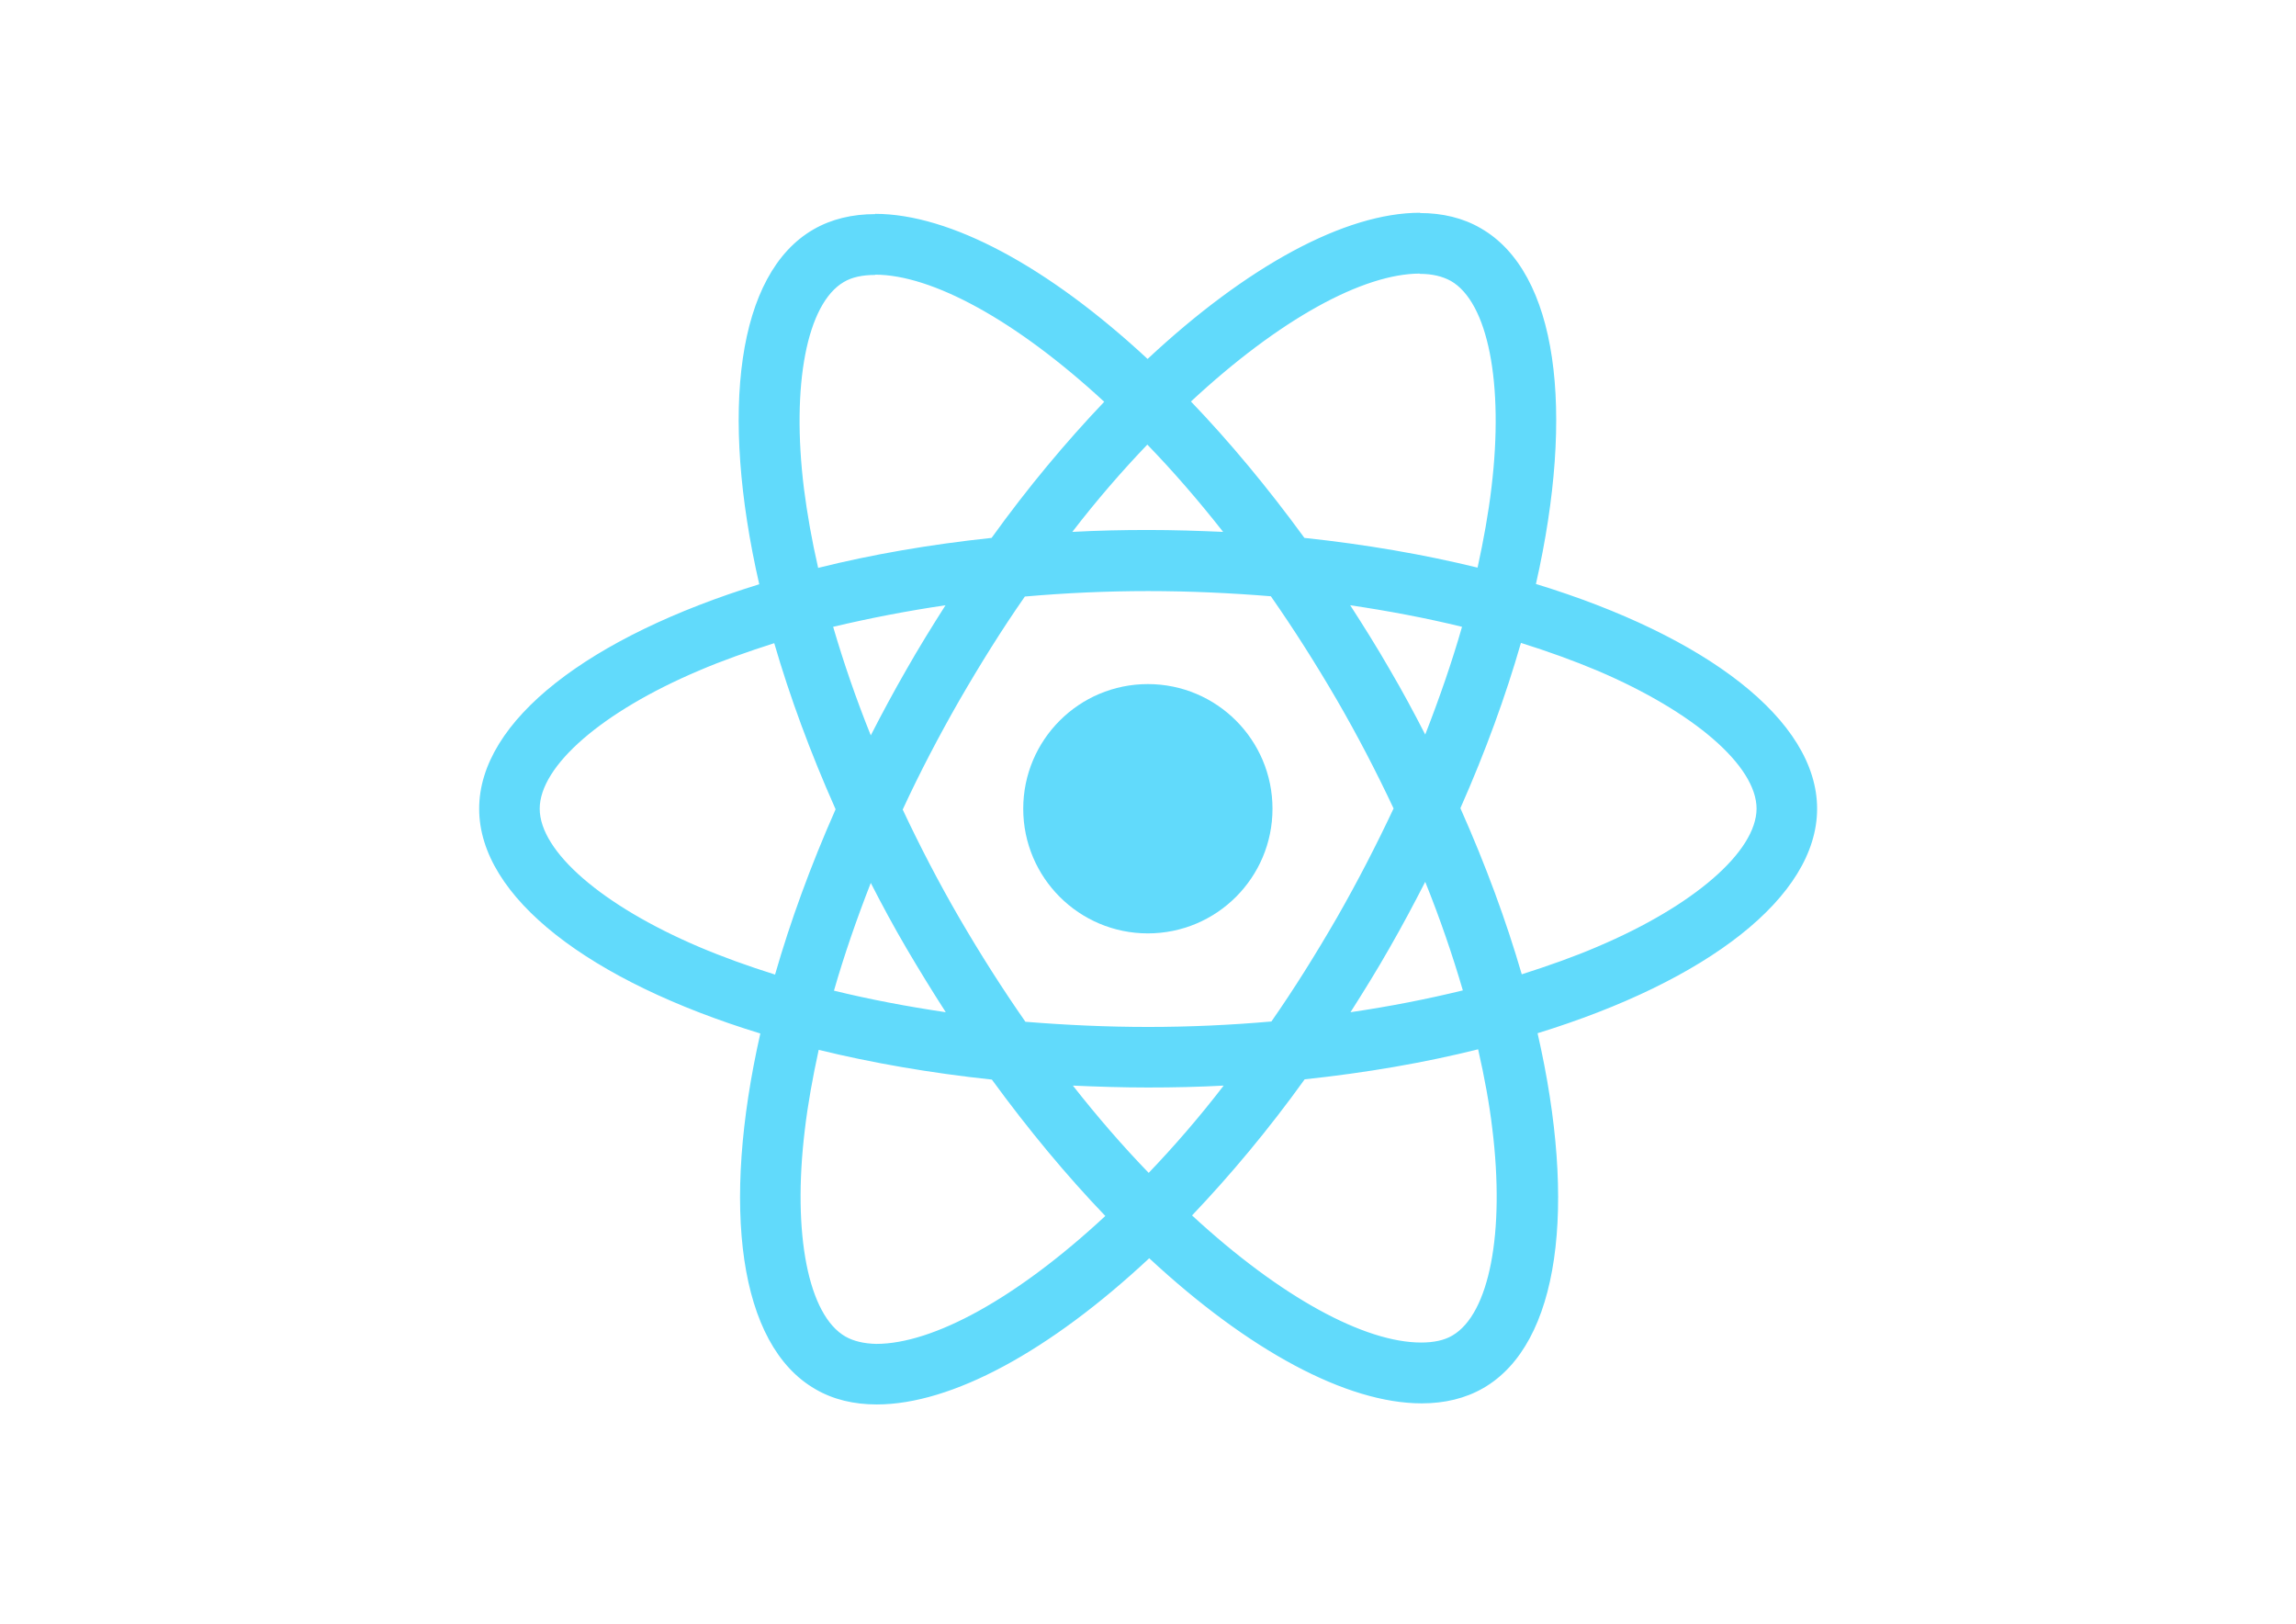
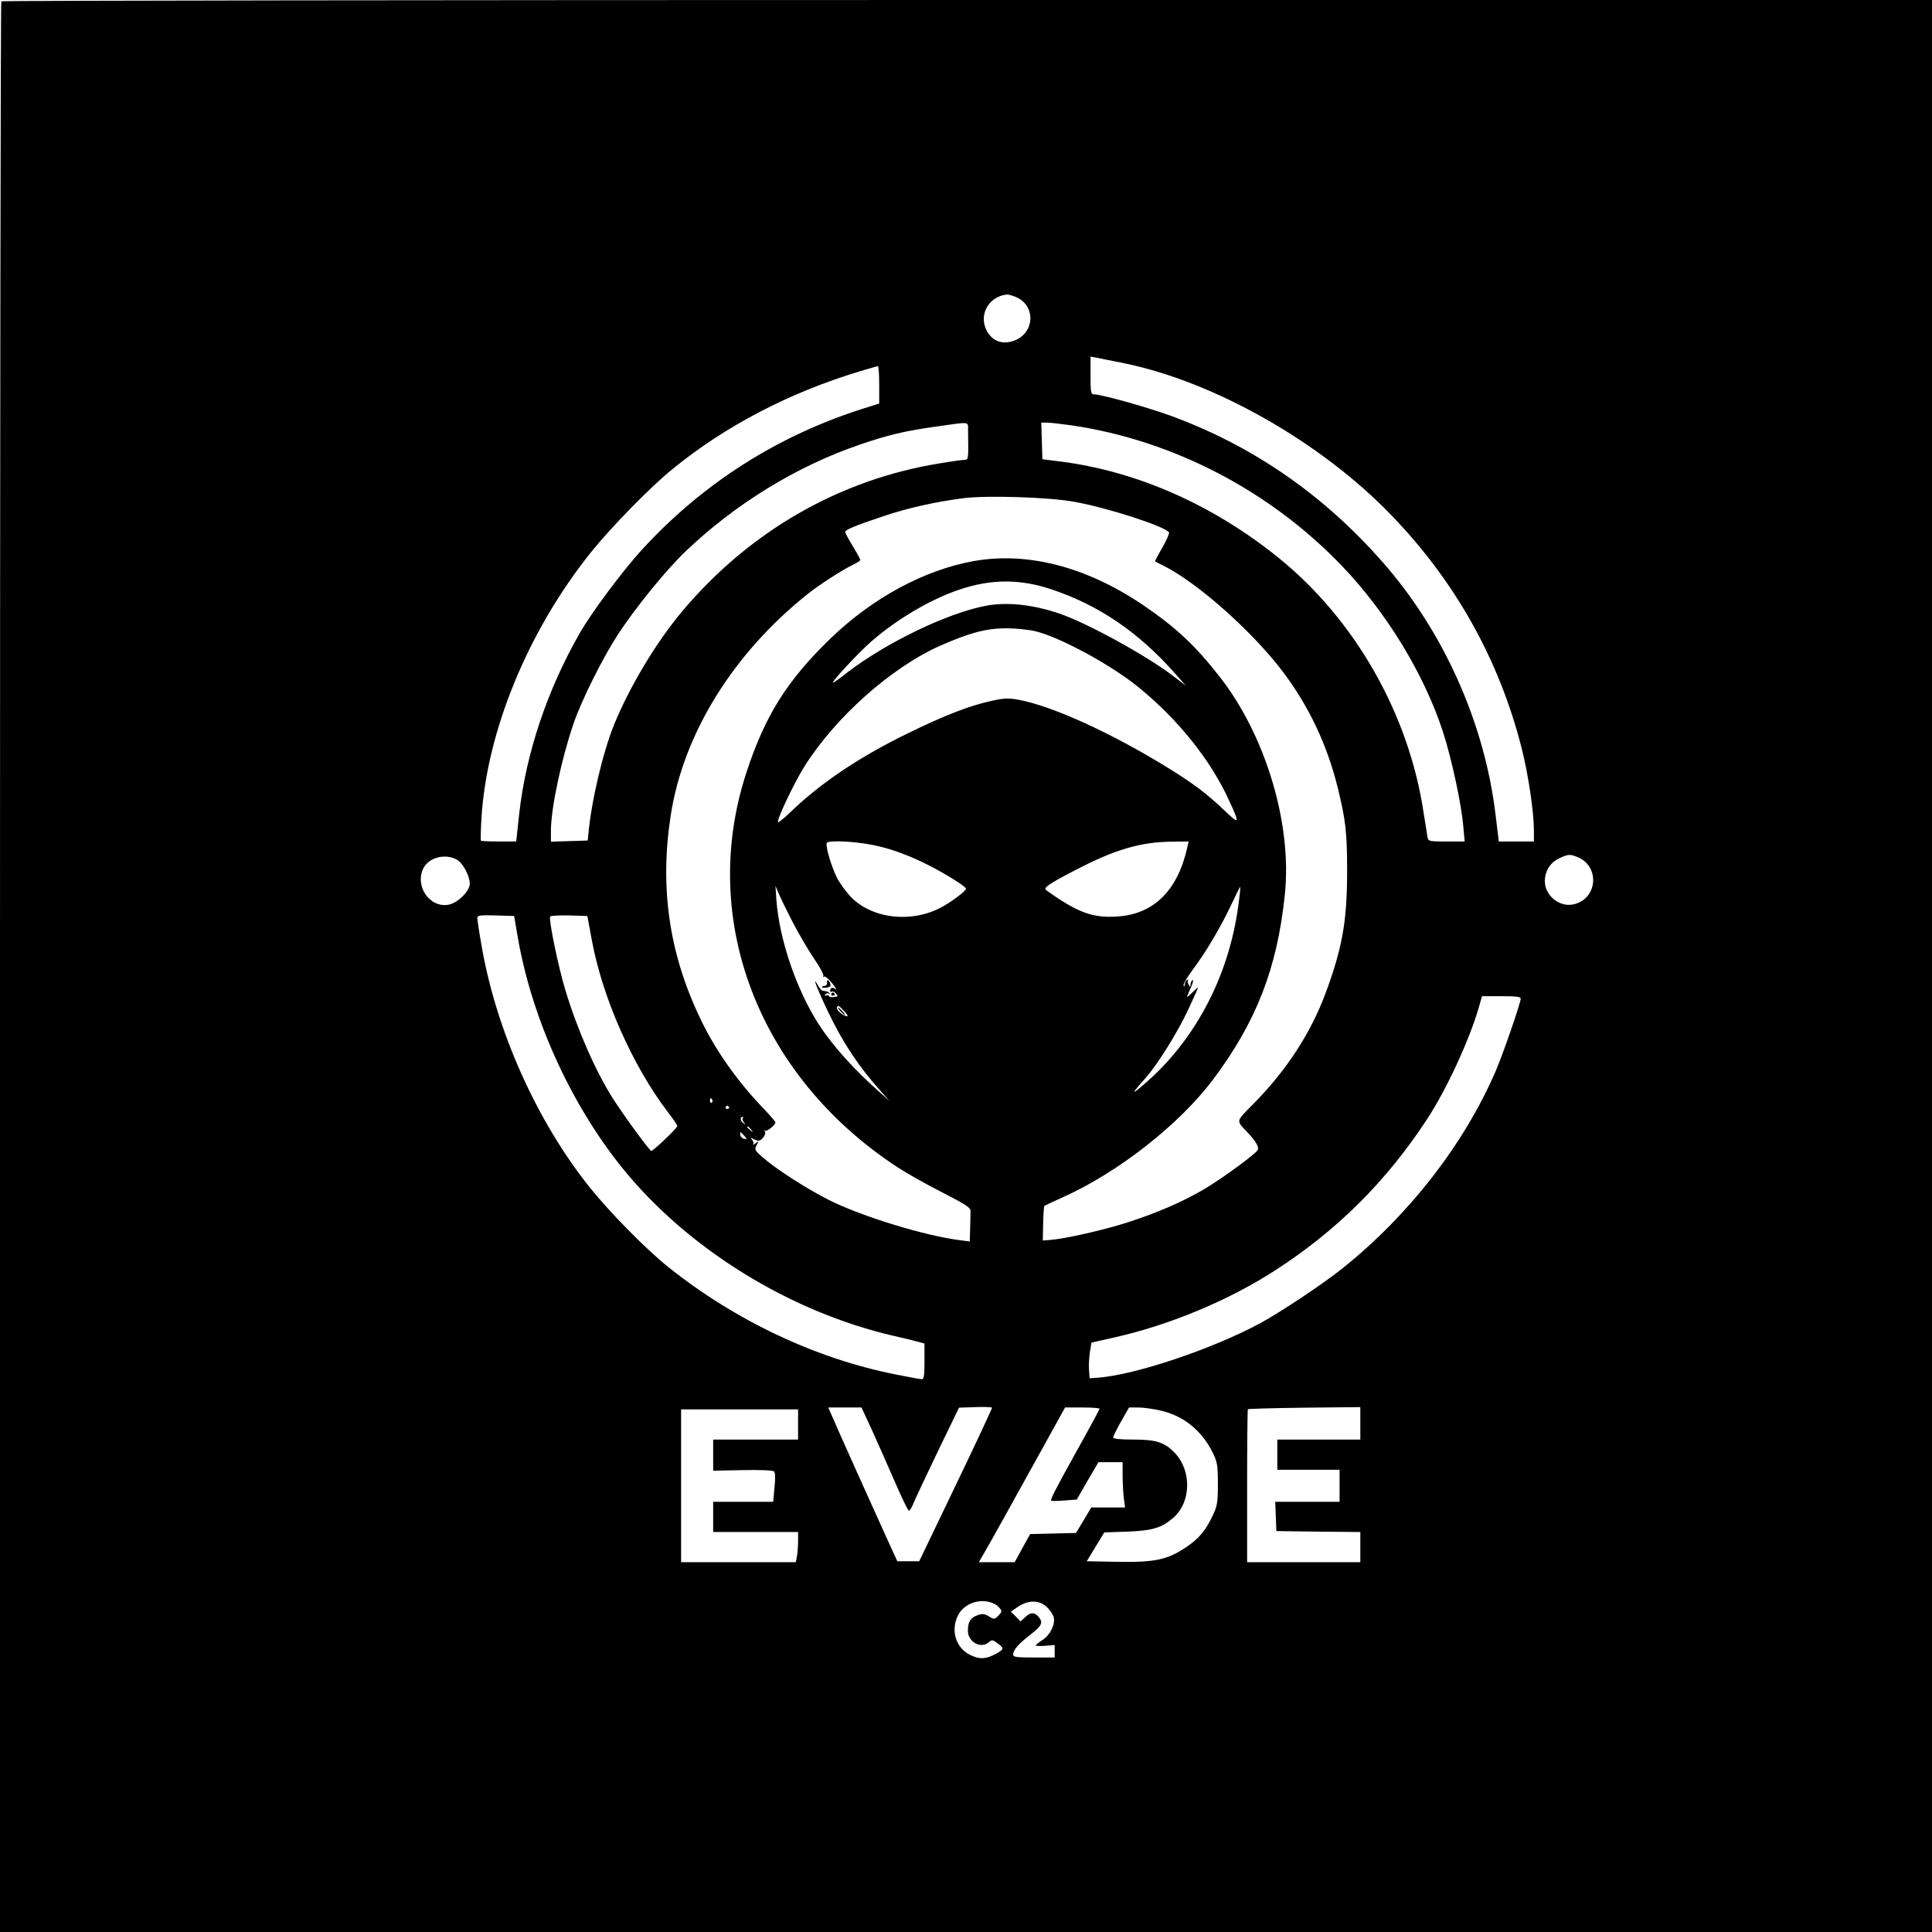
- <svg xmlns="http://www.w3.org/2000/svg" viewBox="0 0 841.9 595.3">
-   <g fill="#61DAFB">
-     <path d="M666.3 296.5c0-32.5-40.7-63.3-103.1-82.4 14.4-63.6 8-114.2-20.2-130.4-6.5-3.8-14.1-5.6-22.4-5.6v22.3c4.6 0 8.3.9 11.4 2.6 13.6 7.8 19.5 37.5 14.9 75.7-1.1 9.4-2.9 19.3-5.1 29.4-19.6-4.8-41-8.5-63.5-10.9-13.5-18.5-27.5-35.3-41.6-50 32.6-30.3 63.2-46.9 84-46.9V78c-27.5 0-63.5 19.6-99.9 53.6-36.4-33.8-72.4-53.2-99.9-53.2v22.3c20.7 0 51.4 16.5 84 46.6-14 14.7-28 31.4-41.3 49.9-22.6 2.4-44 6.1-63.6 11-2.3-10-4-19.7-5.2-29-4.7-38.2 1.1-67.9 14.6-75.8 3-1.8 6.9-2.6 11.5-2.6V78.5c-8.4 0-16 1.8-22.6 5.6-28.1 16.2-34.4 66.7-19.9 130.1-62.2 19.2-102.7 49.9-102.7 82.3 0 32.5 40.7 63.3 103.1 82.4-14.4 63.6-8 114.2 20.2 130.4 6.5 3.8 14.1 5.6 22.5 5.6 27.5 0 63.5-19.6 99.9-53.6 36.4 33.8 72.4 53.2 99.9 53.2 8.4 0 16-1.8 22.6-5.6 28.1-16.2 34.4-66.7 19.9-130.1 62-19.1 102.5-49.9 102.5-82.3zm-130.2-66.7c-3.7 12.9-8.3 26.2-13.5 39.5-4.1-8-8.4-16-13.1-24-4.6-8-9.5-15.8-14.4-23.4 14.2 2.1 27.9 4.7 41 7.9zm-45.8 106.5c-7.8 13.5-15.8 26.3-24.1 38.2-14.9 1.3-30 2-45.2 2-15.1 0-30.2-.7-45-1.9-8.3-11.9-16.4-24.6-24.2-38-7.6-13.1-14.5-26.4-20.8-39.8 6.2-13.4 13.2-26.8 20.7-39.9 7.8-13.5 15.8-26.3 24.1-38.2 14.9-1.3 30-2 45.2-2 15.1 0 30.2.7 45 1.9 8.3 11.9 16.4 24.6 24.2 38 7.6 13.1 14.5 26.4 20.8 39.8-6.3 13.4-13.2 26.8-20.7 39.9zm32.3-13c5.4 13.4 10 26.8 13.8 39.8-13.1 3.2-26.9 5.9-41.2 8 4.9-7.7 9.8-15.6 14.4-23.7 4.6-8 8.9-16.1 13-24.1zM421.2 430c-9.3-9.6-18.6-20.3-27.8-32 9 .4 18.2.7 27.5.7 9.4 0 18.7-.2 27.8-.7-9 11.7-18.3 22.4-27.5 32zm-74.4-58.9c-14.2-2.1-27.9-4.7-41-7.9 3.7-12.9 8.3-26.2 13.5-39.5 4.1 8 8.4 16 13.1 24 4.7 8 9.5 15.8 14.4 23.4zM420.7 163c9.3 9.6 18.6 20.3 27.8 32-9-.4-18.2-.7-27.5-.7-9.4 0-18.7.2-27.8.7 9-11.7 18.3-22.4 27.5-32zm-74 58.9c-4.9 7.7-9.8 15.6-14.4 23.7-4.6 8-8.9 16-13 24-5.4-13.4-10-26.8-13.8-39.8 13.1-3.1 26.9-5.8 41.2-7.9zm-90.5 125.2c-35.4-15.1-58.3-34.9-58.3-50.6 0-15.7 22.9-35.6 58.3-50.6 8.6-3.7 18-7 27.7-10.1 5.7 19.6 13.2 40 22.5 60.9-9.2 20.8-16.6 41.1-22.2 60.6-9.9-3.1-19.3-6.5-28-10.2zM310 490c-13.6-7.8-19.5-37.5-14.9-75.7 1.1-9.4 2.9-19.3 5.1-29.4 19.6 4.8 41 8.5 63.5 10.9 13.5 18.5 27.5 35.3 41.6 50-32.6 30.3-63.2 46.9-84 46.9-4.5-.1-8.3-1-11.3-2.7zm237.2-76.2c4.7 38.2-1.1 67.9-14.6 75.8-3 1.8-6.9 2.6-11.5 2.6-20.7 0-51.4-16.5-84-46.6 14-14.7 28-31.4 41.3-49.9 22.6-2.4 44-6.1 63.6-11 2.3 10.1 4.1 19.8 5.2 29.1zm38.5-66.7c-8.6 3.7-18 7-27.7 10.1-5.7-19.6-13.2-40-22.5-60.9 9.2-20.8 16.6-41.1 22.2-60.6 9.9 3.1 19.3 6.5 28.1 10.2 35.4 15.1 58.3 34.9 58.3 50.6-.1 15.7-23 35.6-58.4 50.6zM320.8 78.4z" />
-     <circle cx="420.9" cy="296.5" r="45.7" />
-     <path d="M520.5 78.1z" />
+ <svg xmlns="http://www.w3.org/2000/svg" version="1.0" width="1024pt" height="1024pt" viewBox="0 0 1024 1024" preserveAspectRatio="xMidYMid meet">
+   <g transform="translate(0,1024) scale(0.1,-0.1)" fill="#000000" stroke="none">
+     <path d="M7 10233 c-4 -3 -7 -2307 -7 -5120 l0 -5113 5120 0 5120 0 0 5120 0 5120 -5113 0 c-2813 0 -5117 -3 -5120 -7z m5377 -1567 c106 -44 102 -189 -7 -231 -56 -21 -106 -8 -137 36 -61 85 -8 198 98 208 7 0 27 -5 46 -13z m578 -352 c477 -99 1036 -416 1408 -800 342 -353 575 -768 695 -1239 35 -138 65 -338 65 -436 l0 -59 -93 0 -93 0 -18 148 c-59 484 -277 969 -599 1334 -316 360 -695 620 -1132 778 -129 46 -359 110 -398 110 -15 0 -17 14 -17 100 l0 100 33 -6 c17 -4 85 -17 149 -30z m-1302 -114 l0 -99 -80 -25 c-459 -145 -857 -399 -1179 -751 -102 -112 -267 -333 -329 -442 -171 -299 -284 -635 -320 -955 l-16 -148 -92 0 c-50 0 -93 2 -95 4 -2 3 -1 58 3 123 29 460 247 989 578 1403 109 136 317 349 436 445 278 227 618 404 988 516 50 15 94 28 99 28 4 1 7 -44 7 -99z m471 -240 c2 -168 4 -155 -27 -158 -16 -1 -72 -9 -124 -18 -531 -86 -1008 -360 -1365 -785 -138 -165 -276 -395 -360 -599 -60 -149 -121 -406 -137 -585 l-3 -30 -97 -3 -98 -3 0 58 c0 119 56 382 120 568 43 126 156 351 237 475 94 143 253 338 354 435 264 253 591 454 925 568 152 52 239 73 412 97 177 25 162 27 163 -20z m552 25 c534 -79 1048 -346 1429 -744 238 -248 438 -577 537 -883 45 -140 98 -384 107 -502 l7 -76 -96 0 c-92 0 -97 1 -101 23 -2 12 -11 72 -21 132 -79 523 -364 1022 -770 1350 -348 280 -748 457 -1155 509 l-95 12 -3 97 -3 97 31 0 c16 0 76 -7 133 -15z m7 -404 c174 -30 486 -131 506 -163 3 -5 -13 -41 -35 -80 -23 -39 -40 -72 -39 -73 2 -2 23 -13 48 -25 180 -91 469 -348 630 -561 137 -182 234 -386 290 -613 42 -171 50 -236 50 -441 0 -268 -25 -409 -116 -654 -79 -210 -206 -405 -382 -583 -94 -96 -92 -84 -28 -152 42 -45 59 -74 53 -90 -8 -19 -177 -144 -280 -206 -113 -67 -249 -127 -408 -178 -122 -40 -333 -88 -413 -94 l-39 -3 2 90 c1 49 4 91 6 93 2 2 48 24 102 48 289 130 612 383 790 619 231 307 343 593 383 985 39 371 -101 839 -343 1150 -132 169 -233 264 -410 384 -299 202 -611 283 -897 232 -261 -47 -535 -195 -757 -409 -232 -224 -349 -411 -448 -715 -253 -777 66 -1608 804 -2090 46 -30 152 -90 235 -132 125 -64 151 -81 150 -99 0 -11 -1 -52 -2 -91 l-2 -70 -47 6 c-189 23 -527 127 -700 214 -124 63 -283 166 -352 227 -41 36 -43 40 -31 63 13 24 12 24 -6 10 -10 -8 -16 -10 -12 -6 4 5 2 16 -5 24 -10 13 -9 14 3 7 8 -5 20 -10 27 -11 18 -3 46 33 37 48 -4 7 -3 10 1 5 8 -7 55 30 55 44 0 4 -25 33 -56 66 -145 150 -264 318 -344 488 -164 343 -214 692 -155 1074 67 431 329 856 725 1172 60 48 185 129 238 154 23 11 42 23 42 27 0 4 -18 37 -40 73 -22 36 -40 70 -40 75 0 12 44 31 205 85 128 43 276 76 425 95 123 15 448 5 580 -19z m-116 -465 c248 -83 458 -225 649 -440 l62 -70 -72 55 c-143 108 -454 278 -598 327 -141 48 -276 62 -386 42 -205 -38 -531 -195 -739 -355 -39 -31 -73 -55 -75 -53 -7 6 132 155 202 217 133 117 315 225 468 276 169 57 322 57 489 1z m-85 -222 c131 -32 402 -179 546 -297 210 -171 382 -386 479 -599 59 -128 57 -131 -28 -50 -88 84 -164 141 -287 217 -303 188 -621 333 -800 366 -56 10 -77 9 -145 -6 -118 -26 -249 -77 -449 -175 -255 -125 -457 -262 -613 -412 -34 -33 -65 -58 -68 -56 -9 10 81 201 138 293 164 262 461 527 722 643 155 68 241 91 345 92 54 0 123 -7 160 -16z m-838 -1138 c84 -19 174 -53 269 -101 91 -46 200 -114 200 -125 0 -11 -64 -61 -120 -93 -162 -93 -380 -69 -494 53 -24 26 -56 70 -70 98 -30 60 -61 165 -54 184 7 17 170 8 269 -16z m1643 -3 c-51 -233 -179 -360 -376 -371 -129 -8 -210 23 -373 140 -17 12 13 33 156 107 207 108 346 149 512 150 l87 1 -6 -27z m2063 -54 c127 -48 111 -228 -21 -253 -74 -14 -149 50 -148 125 1 54 29 98 77 120 47 22 55 22 92 8z m-5938 -14 c33 -16 71 -87 71 -129 0 -39 -64 -102 -112 -111 -101 -19 -182 100 -133 195 29 55 113 77 174 45z m1783 -334 c33 -63 84 -150 114 -194 30 -43 51 -84 48 -89 -4 -6 -2 -8 4 -4 5 3 25 -13 43 -36 19 -24 27 -37 18 -31 -16 13 -29 8 -29 -9 0 -5 4 -7 9 -4 5 3 14 -1 21 -9 7 -8 11 -15 9 -16 -31 -6 -40 -6 -45 2 -3 5 -10 6 -16 3 -7 -4 -8 -2 -4 5 4 6 13 8 19 5 7 -4 8 -3 4 2 -5 5 -13 10 -18 10 -5 1 -13 2 -19 3 -5 0 -16 13 -25 29 -35 61 -2 -24 55 -143 81 -168 164 -292 284 -425 l41 -45 -40 35 c-140 122 -259 253 -335 370 -119 185 -210 452 -225 661 l-5 74 17 -40 c9 -22 43 -92 75 -154z m2361 87 c-52 -384 -238 -729 -518 -961 -50 -42 -44 -30 28 51 62 70 165 234 223 357 29 63 54 118 54 120 0 3 -14 -9 -32 -27 -18 -18 -29 -26 -26 -18 3 8 14 32 23 53 9 22 11 36 6 32 -6 -3 -11 -14 -11 -23 0 -14 -2 -15 -9 -2 -6 8 -7 18 -4 24 3 5 1 6 -5 2 -7 -4 -12 -15 -13 -24 0 -10 -3 -12 -6 -5 -2 7 20 45 50 85 69 92 148 226 204 345 24 51 45 93 47 93 1 0 -3 -46 -11 -102z m-3820 -158 c73 -431 279 -887 555 -1230 345 -427 885 -762 1437 -890 50 -11 107 -25 128 -31 l37 -10 0 -94 c0 -75 -3 -95 -14 -95 -8 0 -70 11 -138 25 -425 84 -852 286 -1208 571 -117 94 -307 287 -413 419 -283 353 -500 839 -576 1291 -12 67 -21 129 -21 138 0 15 12 16 97 14 l98 -3 18 -105z m394 -24 c56 -304 216 -666 404 -912 27 -35 49 -67 49 -72 0 -11 -127 -132 -138 -132 -9 0 -147 189 -205 280 -92 146 -188 365 -251 574 -37 122 -89 374 -80 388 3 5 49 7 101 6 l96 -3 24 -129z m4923 -309 c0 -23 -95 -297 -133 -385 -168 -388 -459 -762 -812 -1045 -103 -82 -325 -230 -435 -290 -253 -137 -666 -275 -860 -289 l-45 -3 -3 46 c-2 25 1 68 5 95 l8 48 120 27 c295 66 606 196 854 356 328 212 589 471 806 803 102 156 221 413 272 587 l18 63 103 0 c79 0 102 -3 102 -13z m-3586 -66 c19 -20 23 -29 13 -27 -22 3 -58 37 -51 47 7 12 7 12 38 -20z m-699 -470 c3 -5 2 -12 -3 -15 -5 -3 -9 1 -9 9 0 17 3 19 12 6z m89 -39 c3 -5 -1 -9 -9 -9 -8 0 -12 4 -9 9 3 4 7 8 9 8 2 0 6 -4 9 -8z m73 -59 c-4 -3 -1 -13 6 -22 11 -14 10 -14 -5 -2 -16 12 -16 31 -1 31 4 0 3 -3 0 -7z m44 -60 c13 -16 12 -17 -3 -4 -17 13 -22 21 -14 21 2 0 10 -8 17 -17z m-37 -32 c17 -19 17 -19 0 -17 -9 2 -18 10 -20 19 -3 21 -1 21 20 -2z m1122 -1852 l-194 -404 -58 0 -58 0 -64 140 c-64 140 -262 581 -288 643 l-14 32 88 0 88 0 52 -112 c28 -62 83 -185 121 -273 38 -88 73 -161 78 -162 4 -2 17 18 27 45 11 26 69 149 129 274 l110 227 86 3 c47 2 87 0 89 -3 1 -3 -85 -188 -192 -410z m762 404 c-5 -13 -97 -181 -143 -263 -79 -141 -119 -219 -114 -224 2 -2 34 -2 70 1 l66 5 57 99 58 99 64 0 64 0 0 -67 c0 -38 3 -92 6 -120 l7 -53 -90 0 -89 0 -40 -67 -41 -68 -121 -3 -122 -3 -41 -74 -41 -75 -95 0 -95 0 25 43 c25 42 186 331 348 625 l84 152 93 0 c52 0 92 -3 90 -7z m322 -9 c122 -27 220 -106 278 -224 24 -50 27 -66 27 -165 0 -98 -3 -116 -27 -167 -37 -79 -73 -123 -142 -169 -99 -66 -163 -80 -359 -77 l-167 3 46 76 47 77 121 4 c131 5 181 19 243 72 96 81 101 249 10 345 -54 56 -97 71 -219 71 -73 0 -108 4 -108 11 0 6 19 45 42 85 l42 74 49 0 c26 0 79 -7 117 -16z m1060 -68 l0 -86 -220 0 -220 0 0 -80 0 -80 165 0 165 0 0 -85 0 -85 -170 0 -171 0 3 -77 3 -78 223 -3 222 -2 0 -80 0 -80 -300 0 -300 0 0 403 c0 222 2 406 4 408 3 2 138 6 300 8 l296 3 0 -86z m-2980 -6 l0 -80 -225 0 -225 0 0 -82 0 -83 156 3 c93 2 161 -1 167 -7 6 -6 7 -39 2 -85 l-7 -76 -159 0 -159 0 0 -80 0 -80 225 0 225 0 0 -49 c0 -27 -3 -63 -6 -80 l-6 -31 -304 0 -304 0 0 405 0 405 310 0 310 0 0 -80z m1041 -951 c9 -4 22 -15 29 -24 11 -14 10 -19 -8 -38 -21 -21 -23 -21 -51 -4 -23 14 -35 15 -60 6 -37 -13 -51 -35 -51 -83 0 -59 70 -97 111 -60 16 14 20 14 48 -7 35 -26 33 -32 -19 -59 -50 -25 -81 -25 -131 0 -73 38 -100 127 -63 205 32 69 126 99 195 64z m279 -18 c16 -16 32 -40 35 -53 9 -37 -19 -94 -59 -120 -20 -13 -36 -25 -36 -29 0 -3 23 -4 50 -2 l50 4 0 -33 0 -33 -110 0 c-92 0 -110 2 -110 15 0 25 27 56 90 105 63 48 71 66 43 97 -21 24 -42 23 -70 -4 l-24 -22 -25 26 -26 26 38 26 c55 37 115 36 154 -3z" />
+     <path d="M4383 5034 c1 -10 -3 -19 -10 -19 -6 0 -14 -3 -17 -6 -4 -3 6 -5 21 -4 18 1 27 7 25 16 -5 22 -20 33 -19 13z" />
+     <path d="M4406 4972 c-3 -5 1 -9 9 -9 8 0 12 4 9 9 -3 4 -7 8 -9 8 -2 0 -6 -4 -9 -8z" />
+     <path d="M4455 4880 c10 -11 20 -20 23 -20 3 0 -3 9 -13 20 -10 11 -20 20 -23 20 -3 0 3 -9 13 -20z" />
  </g>
</svg>
